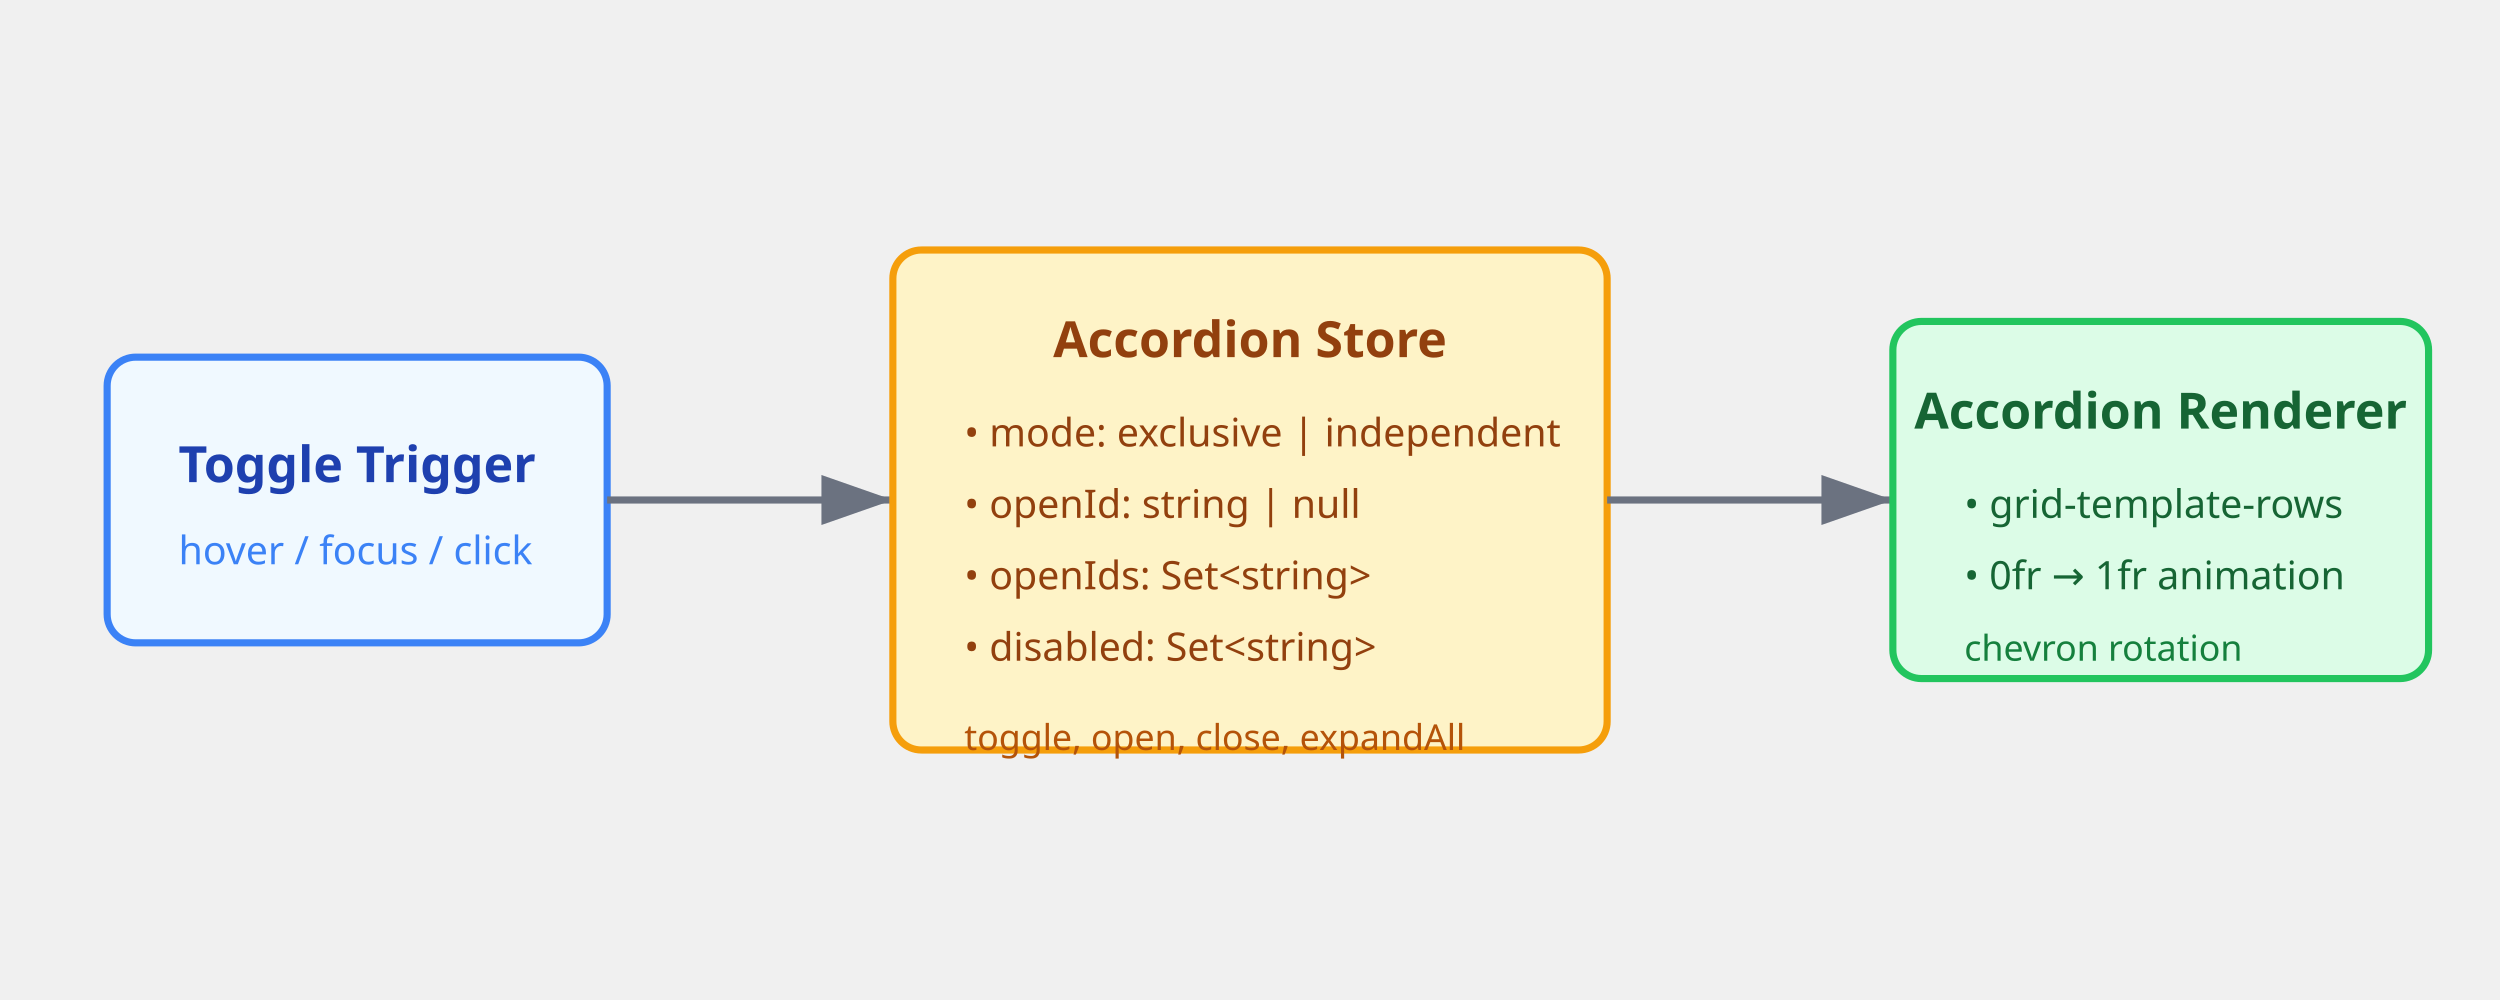
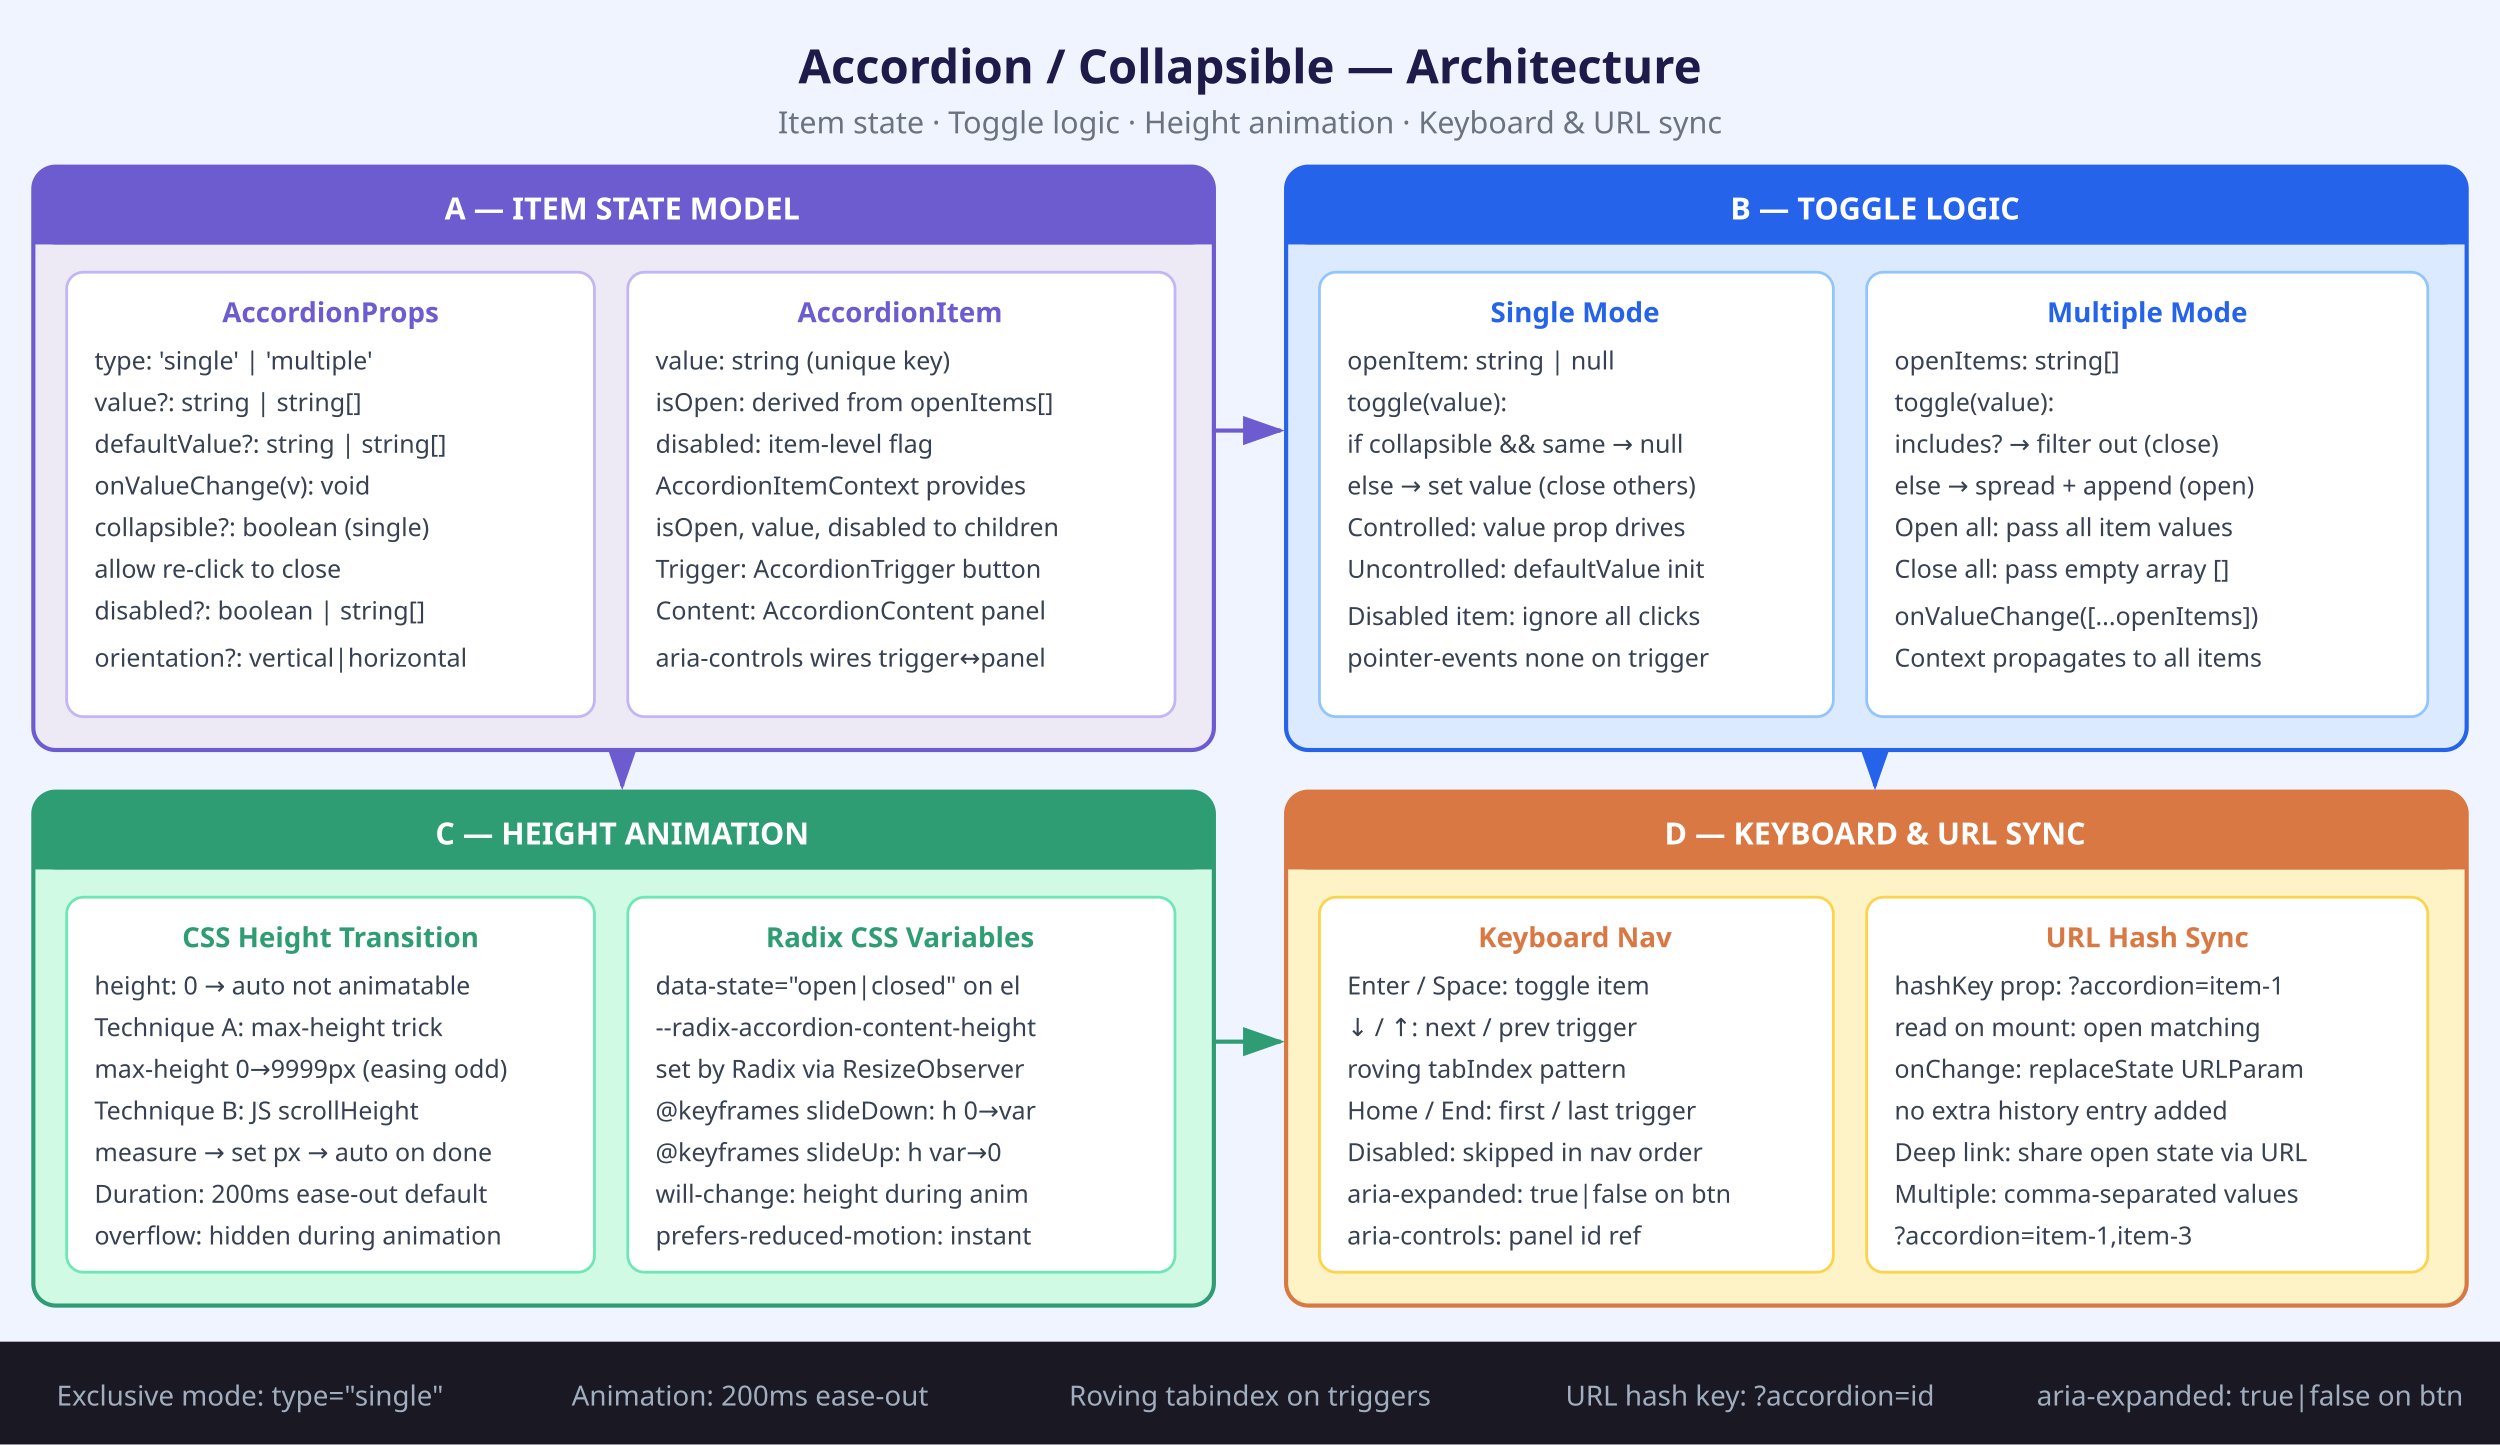
- <svg xmlns="http://www.w3.org/2000/svg" viewBox="0 0 700 280" fill="none" font-family="system-ui, sans-serif">
-   <rect width="700" height="280" fill="transparent" />
-   <rect x="30" y="100" width="140" height="80" rx="8" fill="#f0f9ff" stroke="#3b82f6" stroke-width="2" />
-   <text x="100" y="135" text-anchor="middle" font-size="14" font-weight="bold" fill="#1e40af">Toggle Trigger</text>
-   <text x="50" y="158" font-size="11" fill="#3b82f6">hover / focus / click</text>
-   <line x1="170" y1="140" x2="250" y2="140" stroke="#6b7280" stroke-width="2" marker-end="url(#arrowhead)" />
-   <rect x="250" y="70" width="200" height="140" rx="8" fill="#fef3c7" stroke="#f59e0b" stroke-width="2" />
-   <text x="350" y="100" text-anchor="middle" font-size="14" font-weight="bold" fill="#92400e">Accordion Store</text>
-   <text x="270" y="125" font-size="11" fill="#92400e">• mode: exclusive | independent</text>
-   <text x="270" y="145" font-size="11" fill="#92400e">• openId: string | null</text>
-   <text x="270" y="165" font-size="11" fill="#92400e">• openIds: Set&lt;string&gt;</text>
-   <text x="270" y="185" font-size="11" fill="#92400e">• disabled: Set&lt;string&gt;</text>
-   <text x="270" y="210" font-size="10" fill="#b45309">toggle, open, close, expandAll</text>
-   <line x1="450" y1="140" x2="530" y2="140" stroke="#6b7280" stroke-width="2" marker-end="url(#arrowhead)" />
-   <rect x="530" y="90" width="150" height="100" rx="8" fill="#dcfce7" stroke="#22c55e" stroke-width="2" />
-   <text x="605" y="120" text-anchor="middle" font-size="14" font-weight="bold" fill="#166534">Accordion Renderer</text>
-   <text x="550" y="145" font-size="11" fill="#166534">• grid-template-rows</text>
-   <text x="550" y="165" font-size="11" fill="#166534">• 0fr → 1fr animation</text>
-   <text x="550" y="185" font-size="10" fill="#15803d">chevron rotation</text>
+ <svg xmlns="http://www.w3.org/2000/svg" viewBox="0 0 900 520" font-family="system-ui, sans-serif">
  <defs>
-     <marker id="arrowhead" markerWidth="10" markerHeight="7" refX="10" refY="3.5" orient="auto">
-       <polygon points="0 0, 10 3.5, 0 7" fill="#6b7280" />
+     <marker id="arr" markerWidth="10" markerHeight="7" refX="9" refY="3.5" orient="auto">
+       <polygon points="0 0,10 3.5,0 7" fill="#6d5bd0" />
+     </marker>
+     <marker id="arr2" markerWidth="10" markerHeight="7" refX="9" refY="3.5" orient="auto">
+       <polygon points="0 0,10 3.5,0 7" fill="#2563eb" />
+     </marker>
+     <marker id="arr3" markerWidth="10" markerHeight="7" refX="9" refY="3.5" orient="auto">
+       <polygon points="0 0,10 3.5,0 7" fill="#2f9d74" />
    </marker>
  </defs>
+   <rect width="900" height="520" fill="#f0f4ff" />
+   <text x="450" y="30" text-anchor="middle" font-size="17" font-weight="bold" fill="#1e1b4b">Accordion / Collapsible — Architecture</text>
+   <text x="450" y="48" text-anchor="middle" font-size="11" fill="#6b7280">Item state · Toggle logic · Height animation · Keyboard &amp; URL sync</text>
+   <rect x="12" y="60" width="425" height="210" rx="8" fill="#edeaf5" stroke="#6d5bd0" stroke-width="1.5" />
+   <rect x="12" y="60" width="425" height="28" rx="8" fill="#6d5bd0" />
+   <rect x="12" y="76" width="425" height="12" fill="#6d5bd0" />
+   <text x="224" y="79" text-anchor="middle" font-size="11" font-weight="bold" fill="#fff">A — ITEM STATE MODEL</text>
+   <rect x="24" y="98" width="190" height="160" rx="6" fill="#fff" stroke="#c4b5f4" stroke-width="1" />
+   <text x="119" y="116" text-anchor="middle" font-size="10" font-weight="bold" fill="#6d5bd0">AccordionProps</text>
+   <text x="34" y="133" font-size="9" fill="#374151">type: 'single' | 'multiple'</text>
+   <text x="34" y="148" font-size="9" fill="#374151">value?: string | string[]</text>
+   <text x="34" y="163" font-size="9" fill="#374151">defaultValue?: string | string[]</text>
+   <text x="34" y="178" font-size="9" fill="#374151">onValueChange(v): void</text>
+   <text x="34" y="193" font-size="9" fill="#374151">collapsible?: boolean (single)</text>
+   <text x="34" y="208" font-size="9" fill="#374151">  allow re-click to close</text>
+   <text x="34" y="223" font-size="9" fill="#374151">disabled?: boolean | string[]</text>
+   <text x="34" y="240" font-size="9" fill="#374151">orientation?: vertical|horizontal</text>
+   <rect x="226" y="98" width="197" height="160" rx="6" fill="#fff" stroke="#c4b5f4" stroke-width="1" />
+   <text x="324" y="116" text-anchor="middle" font-size="10" font-weight="bold" fill="#6d5bd0">AccordionItem</text>
+   <text x="236" y="133" font-size="9" fill="#374151">value: string (unique key)</text>
+   <text x="236" y="148" font-size="9" fill="#374151">isOpen: derived from openItems[]</text>
+   <text x="236" y="163" font-size="9" fill="#374151">disabled: item-level flag</text>
+   <text x="236" y="178" font-size="9" fill="#374151">AccordionItemContext provides</text>
+   <text x="236" y="193" font-size="9" fill="#374151">  isOpen, value, disabled to children</text>
+   <text x="236" y="208" font-size="9" fill="#374151">Trigger: AccordionTrigger button</text>
+   <text x="236" y="223" font-size="9" fill="#374151">Content: AccordionContent panel</text>
+   <text x="236" y="240" font-size="9" fill="#374151">aria-controls wires trigger↔panel</text>
+   <rect x="463" y="60" width="425" height="210" rx="8" fill="#dbeafe" stroke="#2563eb" stroke-width="1.5" />
+   <rect x="463" y="60" width="425" height="28" rx="8" fill="#2563eb" />
+   <rect x="463" y="76" width="425" height="12" fill="#2563eb" />
+   <text x="675" y="79" text-anchor="middle" font-size="11" font-weight="bold" fill="#fff">B — TOGGLE LOGIC</text>
+   <rect x="475" y="98" width="185" height="160" rx="6" fill="#fff" stroke="#93c5fd" stroke-width="1" />
+   <text x="567" y="116" text-anchor="middle" font-size="10" font-weight="bold" fill="#2563eb">Single Mode</text>
+   <text x="485" y="133" font-size="9" fill="#374151">openItem: string | null</text>
+   <text x="485" y="148" font-size="9" fill="#374151">toggle(value):</text>
+   <text x="485" y="163" font-size="9" fill="#374151">  if collapsible &amp;&amp; same → null</text>
+   <text x="485" y="178" font-size="9" fill="#374151">  else → set value (close others)</text>
+   <text x="485" y="193" font-size="9" fill="#374151">Controlled: value prop drives</text>
+   <text x="485" y="208" font-size="9" fill="#374151">Uncontrolled: defaultValue init</text>
+   <text x="485" y="225" font-size="9" fill="#374151">Disabled item: ignore all clicks</text>
+   <text x="485" y="240" font-size="9" fill="#374151">  pointer-events none on trigger</text>
+   <rect x="672" y="98" width="202" height="160" rx="6" fill="#fff" stroke="#93c5fd" stroke-width="1" />
+   <text x="773" y="116" text-anchor="middle" font-size="10" font-weight="bold" fill="#2563eb">Multiple Mode</text>
+   <text x="682" y="133" font-size="9" fill="#374151">openItems: string[]</text>
+   <text x="682" y="148" font-size="9" fill="#374151">toggle(value):</text>
+   <text x="682" y="163" font-size="9" fill="#374151">  includes? → filter out (close)</text>
+   <text x="682" y="178" font-size="9" fill="#374151">  else → spread + append (open)</text>
+   <text x="682" y="193" font-size="9" fill="#374151">Open all: pass all item values</text>
+   <text x="682" y="208" font-size="9" fill="#374151">Close all: pass empty array []</text>
+   <text x="682" y="225" font-size="9" fill="#374151">onValueChange([...openItems])</text>
+   <text x="682" y="240" font-size="9" fill="#374151">Context propagates to all items</text>
+   <line x1="437" y1="155" x2="461" y2="155" stroke="#6d5bd0" stroke-width="1.5" marker-end="url(#arr)" />
+   <rect x="12" y="285" width="425" height="185" rx="8" fill="#d1fae5" stroke="#2f9d74" stroke-width="1.5" />
+   <rect x="12" y="285" width="425" height="28" rx="8" fill="#2f9d74" />
+   <rect x="12" y="301" width="425" height="12" fill="#2f9d74" />
+   <text x="224" y="304" text-anchor="middle" font-size="11" font-weight="bold" fill="#fff">C — HEIGHT ANIMATION</text>
+   <rect x="24" y="323" width="190" height="135" rx="6" fill="#fff" stroke="#6ee7b7" stroke-width="1" />
+   <text x="119" y="341" text-anchor="middle" font-size="10" font-weight="bold" fill="#2f9d74">CSS Height Transition</text>
+   <text x="34" y="358" font-size="9" fill="#374151">height: 0 → auto not animatable</text>
+   <text x="34" y="373" font-size="9" fill="#374151">Technique A: max-height trick</text>
+   <text x="34" y="388" font-size="9" fill="#374151">  max-height 0→9999px (easing odd)</text>
+   <text x="34" y="403" font-size="9" fill="#374151">Technique B: JS scrollHeight</text>
+   <text x="34" y="418" font-size="9" fill="#374151">  measure → set px → auto on done</text>
+   <text x="34" y="433" font-size="9" fill="#374151">Duration: 200ms ease-out default</text>
+   <text x="34" y="448" font-size="9" fill="#374151">overflow: hidden during animation</text>
+   <rect x="226" y="323" width="197" height="135" rx="6" fill="#fff" stroke="#6ee7b7" stroke-width="1" />
+   <text x="324" y="341" text-anchor="middle" font-size="10" font-weight="bold" fill="#2f9d74">Radix CSS Variables</text>
+   <text x="236" y="358" font-size="9" fill="#374151">data-state="open|closed" on el</text>
+   <text x="236" y="373" font-size="9" fill="#374151">  --radix-accordion-content-height</text>
+   <text x="236" y="388" font-size="9" fill="#374151">  set by Radix via ResizeObserver</text>
+   <text x="236" y="403" font-size="9" fill="#374151">@keyframes slideDown: h 0→var</text>
+   <text x="236" y="418" font-size="9" fill="#374151">@keyframes slideUp: h var→0</text>
+   <text x="236" y="433" font-size="9" fill="#374151">will-change: height during anim</text>
+   <text x="236" y="448" font-size="9" fill="#374151">prefers-reduced-motion: instant</text>
+   <rect x="463" y="285" width="425" height="185" rx="8" fill="#fef3c7" stroke="#d97843" stroke-width="1.5" />
+   <rect x="463" y="285" width="425" height="28" rx="8" fill="#d97843" />
+   <rect x="463" y="301" width="425" height="12" fill="#d97843" />
+   <text x="675" y="304" text-anchor="middle" font-size="11" font-weight="bold" fill="#fff">D — KEYBOARD &amp; URL SYNC</text>
+   <rect x="475" y="323" width="185" height="135" rx="6" fill="#fff" stroke="#fcd34d" stroke-width="1" />
+   <text x="567" y="341" text-anchor="middle" font-size="10" font-weight="bold" fill="#d97843">Keyboard Nav</text>
+   <text x="485" y="358" font-size="9" fill="#374151">Enter / Space: toggle item</text>
+   <text x="485" y="373" font-size="9" fill="#374151">↓ / ↑: next / prev trigger</text>
+   <text x="485" y="388" font-size="9" fill="#374151">  roving tabIndex pattern</text>
+   <text x="485" y="403" font-size="9" fill="#374151">Home / End: first / last trigger</text>
+   <text x="485" y="418" font-size="9" fill="#374151">Disabled: skipped in nav order</text>
+   <text x="485" y="433" font-size="9" fill="#374151">aria-expanded: true|false on btn</text>
+   <text x="485" y="448" font-size="9" fill="#374151">aria-controls: panel id ref</text>
+   <rect x="672" y="323" width="202" height="135" rx="6" fill="#fff" stroke="#fcd34d" stroke-width="1" />
+   <text x="773" y="341" text-anchor="middle" font-size="10" font-weight="bold" fill="#d97843">URL Hash Sync</text>
+   <text x="682" y="358" font-size="9" fill="#374151">hashKey prop: ?accordion=item-1</text>
+   <text x="682" y="373" font-size="9" fill="#374151">  read on mount: open matching</text>
+   <text x="682" y="388" font-size="9" fill="#374151">onChange: replaceState URLParam</text>
+   <text x="682" y="403" font-size="9" fill="#374151">  no extra history entry added</text>
+   <text x="682" y="418" font-size="9" fill="#374151">Deep link: share open state via URL</text>
+   <text x="682" y="433" font-size="9" fill="#374151">Multiple: comma-separated values</text>
+   <text x="682" y="448" font-size="9" fill="#374151">  ?accordion=item-1,item-3</text>
+   <line x1="675" y1="270" x2="675" y2="283" stroke="#2563eb" stroke-width="1.5" marker-end="url(#arr2)" />
+   <line x1="224" y1="270" x2="224" y2="283" stroke="#6d5bd0" stroke-width="1.5" marker-end="url(#arr)" />
+   <line x1="437" y1="375" x2="461" y2="375" stroke="#2f9d74" stroke-width="1.5" marker-end="url(#arr3)" />
+   <rect x="0" y="483" width="900" height="37" fill="#1a1822" />
+   <text x="90" y="506" text-anchor="middle" font-size="10" fill="#a0aec0">Exclusive mode: type="single"</text>
+   <text x="270" y="506" text-anchor="middle" font-size="10" fill="#a0aec0">Animation: 200ms ease-out</text>
+   <text x="450" y="506" text-anchor="middle" font-size="10" fill="#a0aec0">Roving tabindex on triggers</text>
+   <text x="630" y="506" text-anchor="middle" font-size="10" fill="#a0aec0">URL hash key: ?accordion=id</text>
+   <text x="810" y="506" text-anchor="middle" font-size="10" fill="#a0aec0">aria-expanded: true|false on btn</text>
</svg>
